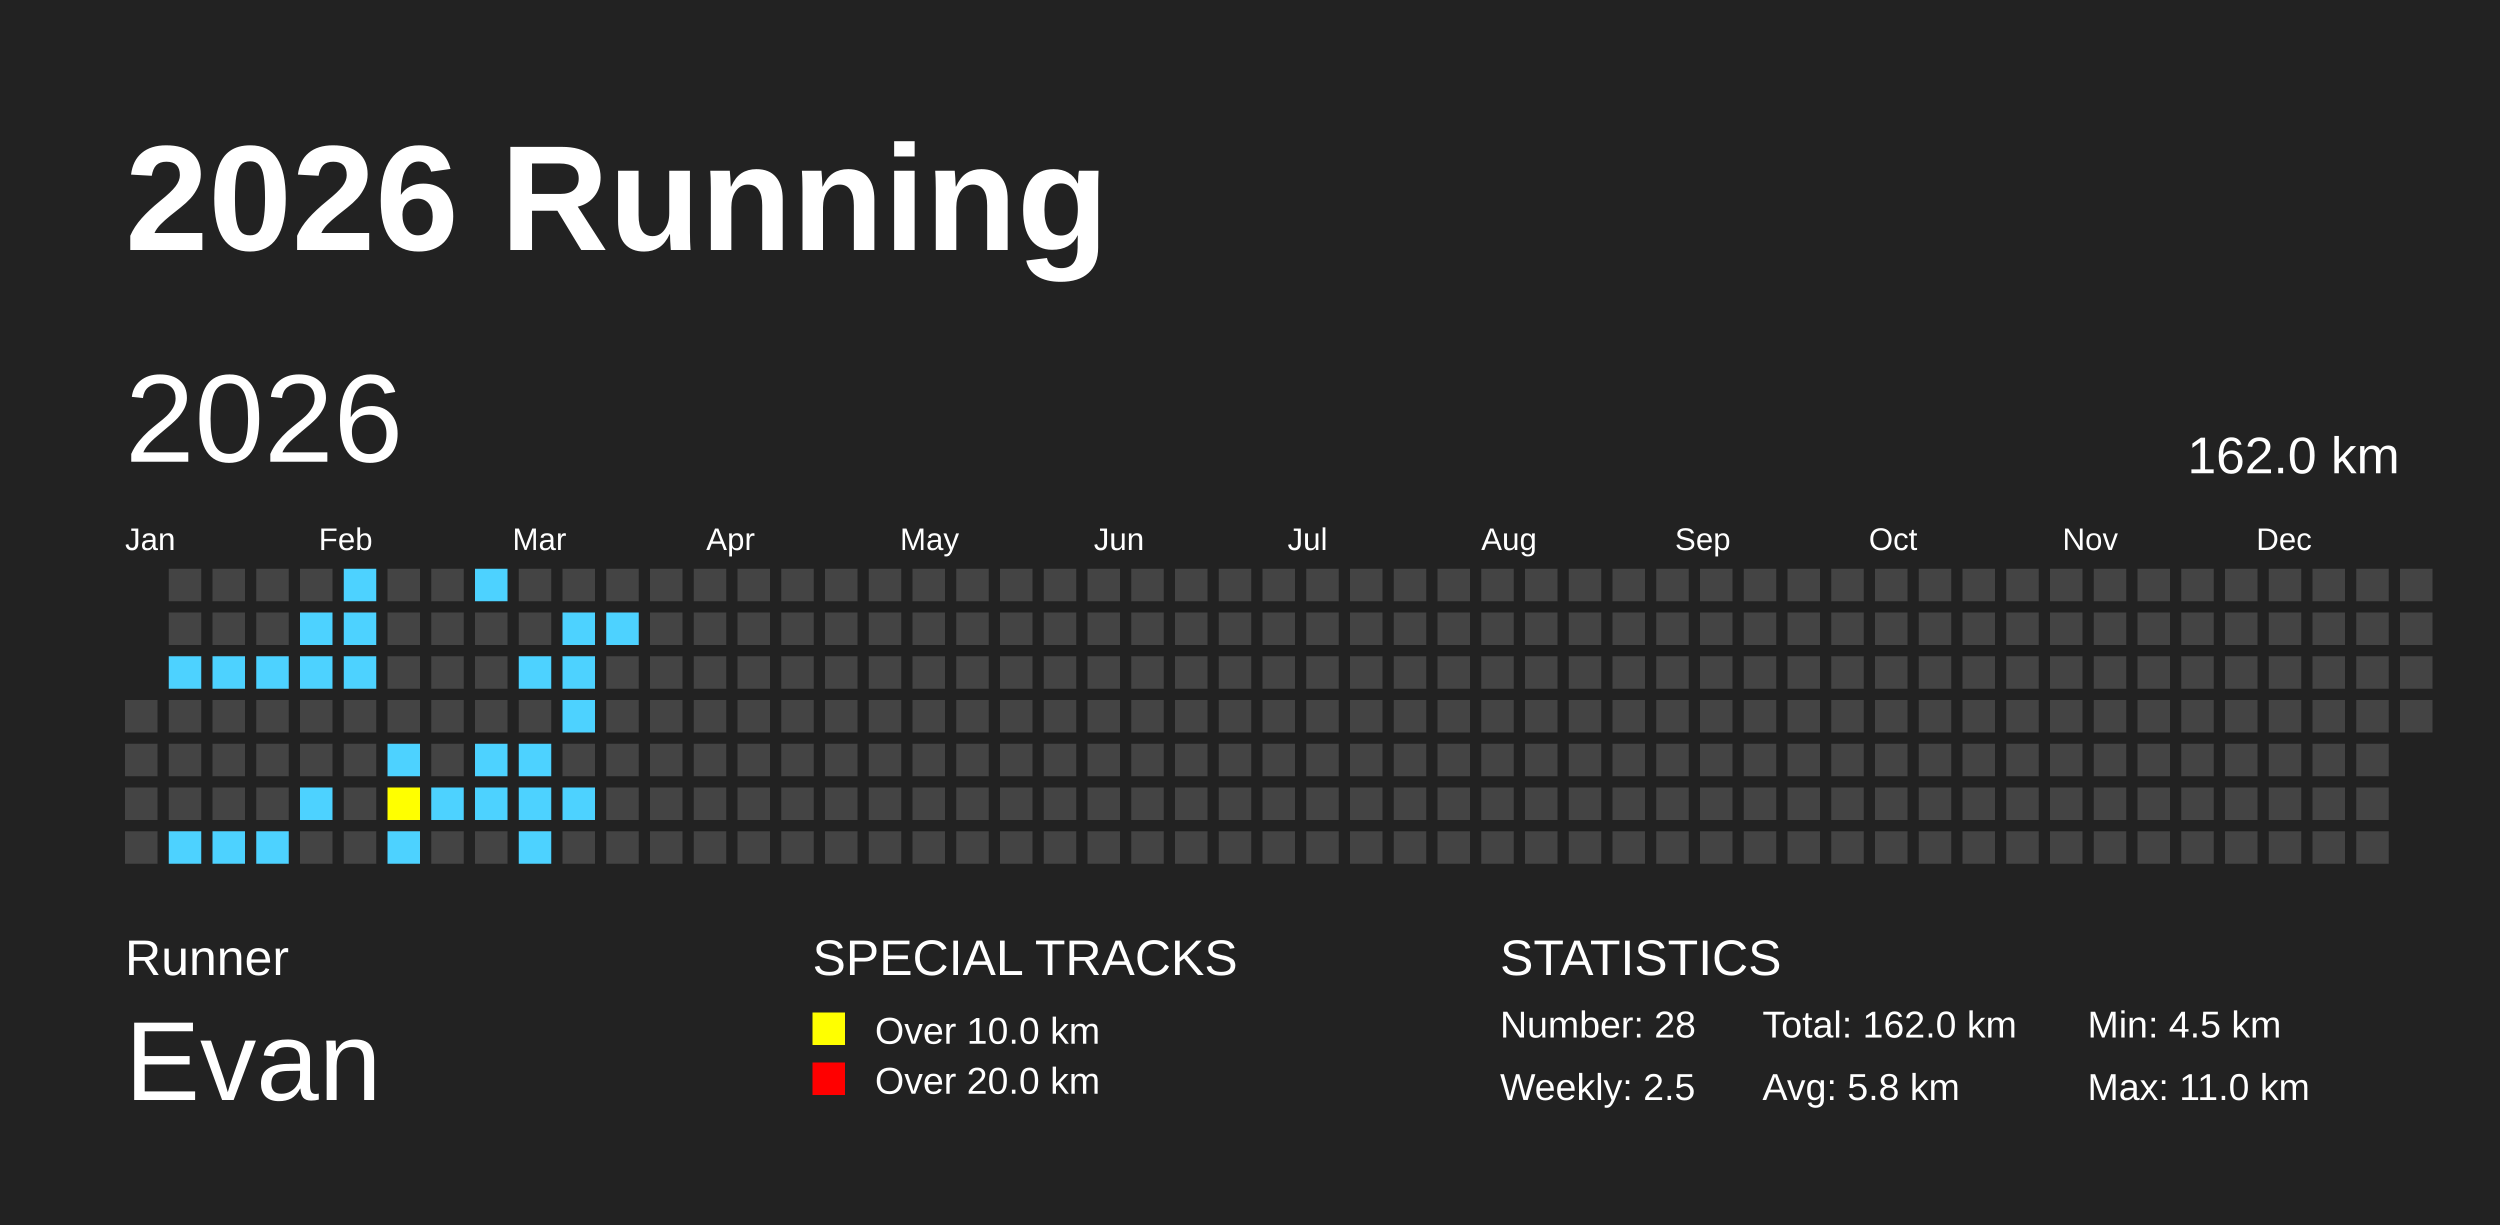
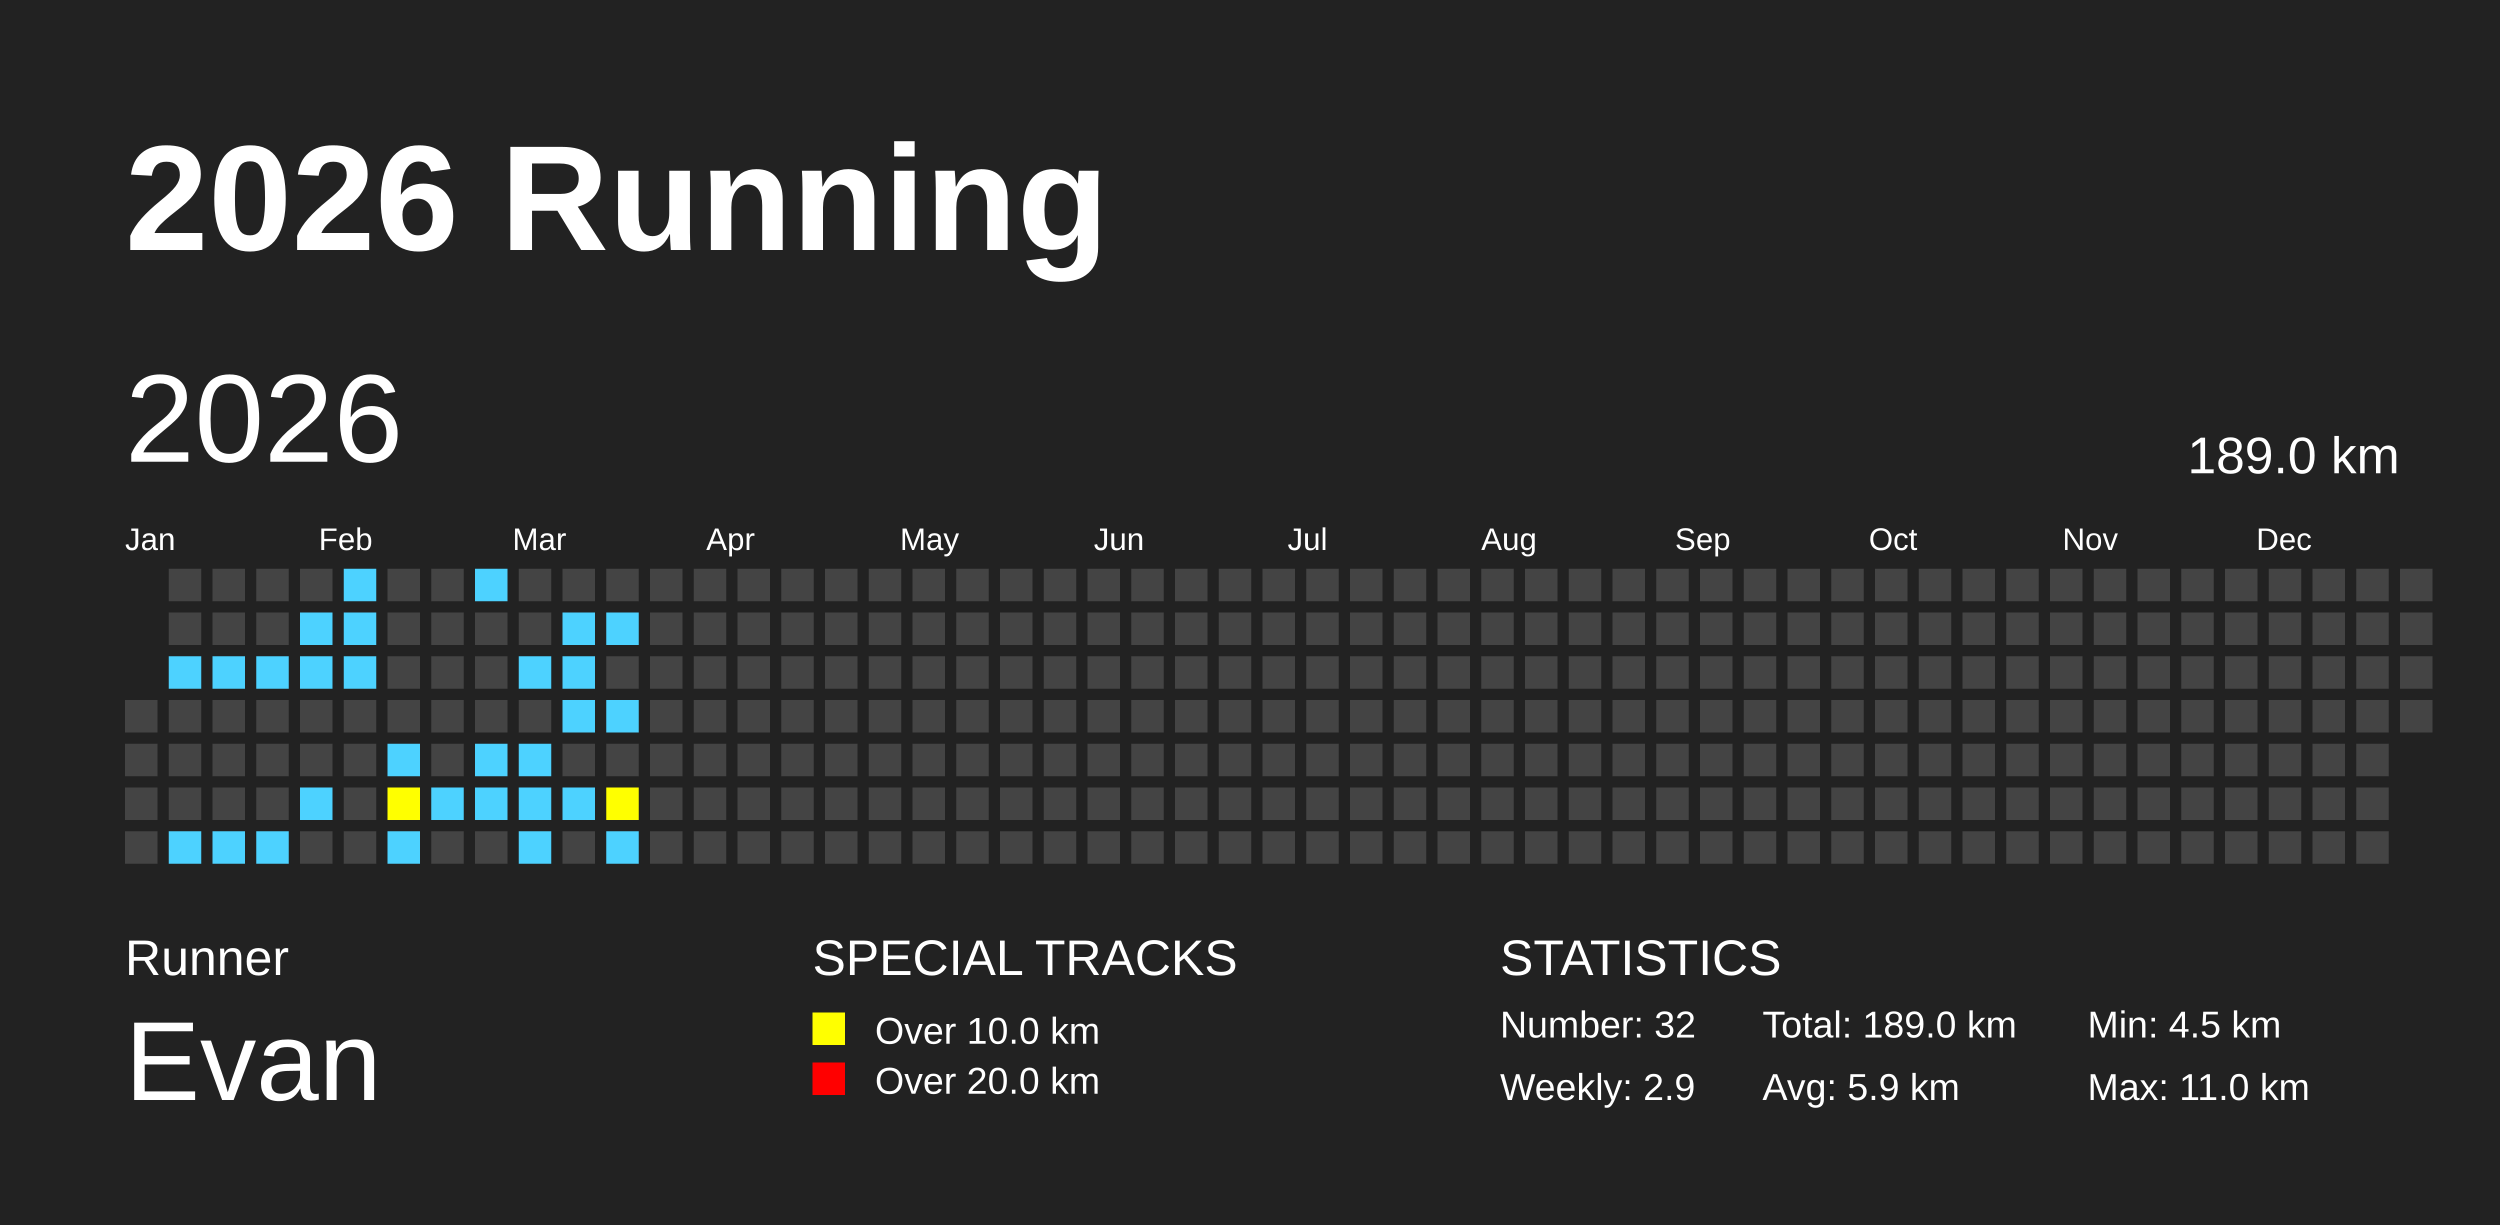
<svg xmlns="http://www.w3.org/2000/svg" baseProfile="full" height="98mm" version="1.1" viewBox="0,0,200,98" width="200mm">
  <defs />
  <rect fill="#222222" height="98" width="200" x="0" y="0" />
  <text fill="#FFFFFF" style="font-size:12px; font-family:Arial; font-weight:bold;" x="10" y="20">2026 Running</text>
  <text fill="#FFFFFF" style="font-size:4px; font-family:Arial" x="10" y="78">Runner</text>
  <text fill="#FFFFFF" style="font-size:9px; font-family:Arial" x="10" y="88">Evan</text>
  <text fill="#FFFFFF" style="font-size:4px; font-family:Arial" x="65" y="78">SPECIAL TRACKS</text>
  <rect fill="yellow" height="2.6" width="2.6" x="65" y="81" />
  <text fill="#FFFFFF" style="font-size:3px; font-family:Arial" x="70" y="83.5">Over 10.0 km</text>
  <rect fill="red" height="2.6" width="2.6" x="65" y="85" />
  <text fill="#FFFFFF" style="font-size:3px; font-family:Arial" x="70" y="87.5">Over 20.0 km</text>
  <text fill="#FFFFFF" style="font-size:4px; font-family:Arial" x="120" y="78">STATISTICS</text>
-   <text fill="#FFFFFF" style="font-size:3px; font-family:Arial" x="120" y="83">Number: 28</text>
-   <text fill="#FFFFFF" style="font-size:3px; font-family:Arial" x="120" y="88">Weekly: 2.5</text>
-   <text fill="#FFFFFF" style="font-size:3px; font-family:Arial" x="141" y="83">Total: 162.0 km</text>
-   <text fill="#FFFFFF" style="font-size:3px; font-family:Arial" x="141" y="88">Avg: 5.8 km</text>
+   <text fill="#FFFFFF" style="font-size:3px; font-family:Arial" x="120" y="83">Number: 32</text>
+   <text fill="#FFFFFF" style="font-size:3px; font-family:Arial" x="120" y="88">Weekly: 2.9</text>
+   <text fill="#FFFFFF" style="font-size:3px; font-family:Arial" x="141" y="83">Total: 189.0 km</text>
+   <text fill="#FFFFFF" style="font-size:3px; font-family:Arial" x="141" y="88">Avg: 5.9 km</text>
  <text fill="#FFFFFF" style="font-size:3px; font-family:Arial" x="167" y="83">Min: 4.5 km</text>
  <text fill="#FFFFFF" style="font-size:3px; font-family:Arial" x="167" y="88">Max: 11.0 km</text>
  <text dominant-baseline="hanging" fill="#FFFFFF" style="font-size:10.0px; font-family:Arial;" x="10" y="30">2026</text>
-   <text dominant-baseline="hanging" fill="#FFFFFF" style="font-size:4.125px; font-family:Arial;" x="175" y="35">162.0 km</text>
+   <text dominant-baseline="hanging" fill="#FFFFFF" style="font-size:4.125px; font-family:Arial;" x="175" y="35">189.0 km</text>
  <text fill="#FFFFFF" style="font-size:2.5px; font-family:Arial" x="10.0" y="44">Jan</text>
  <text fill="#FFFFFF" style="font-size:2.5px; font-family:Arial" x="25.5" y="44">Feb</text>
  <text fill="#FFFFFF" style="font-size:2.5px; font-family:Arial" x="41.0" y="44">Mar</text>
  <text fill="#FFFFFF" style="font-size:2.5px; font-family:Arial" x="56.5" y="44">Apr</text>
  <text fill="#FFFFFF" style="font-size:2.5px; font-family:Arial" x="72.0" y="44">May</text>
  <text fill="#FFFFFF" style="font-size:2.5px; font-family:Arial" x="87.5" y="44">Jun</text>
  <text fill="#FFFFFF" style="font-size:2.5px; font-family:Arial" x="103.0" y="44">Jul</text>
  <text fill="#FFFFFF" style="font-size:2.5px; font-family:Arial" x="118.5" y="44">Aug</text>
  <text fill="#FFFFFF" style="font-size:2.5px; font-family:Arial" x="134.0" y="44">Sep</text>
  <text fill="#FFFFFF" style="font-size:2.5px; font-family:Arial" x="149.5" y="44">Oct</text>
  <text fill="#FFFFFF" style="font-size:2.5px; font-family:Arial" x="165.0" y="44">Nov</text>
  <text fill="#FFFFFF" style="font-size:2.5px; font-family:Arial" x="180.5" y="44">Dec</text>
  <rect fill="#444444" height="2.6" width="2.6" x="10.0" y="56.0" />
  <rect fill="#444444" height="2.6" width="2.6" x="10.0" y="59.5" />
  <rect fill="#444444" height="2.6" width="2.6" x="10.0" y="63.0" />
  <rect fill="#444444" height="2.6" width="2.6" x="10.0" y="66.5" />
  <rect fill="#444444" height="2.6" width="2.6" x="13.5" y="45.5" />
  <rect fill="#444444" height="2.6" width="2.6" x="13.5" y="49.0" />
  <rect fill="#4DD2FF" height="2.6" width="2.6" x="13.5" y="52.5" />
  <rect fill="#444444" height="2.6" width="2.6" x="13.5" y="56.0" />
  <rect fill="#444444" height="2.6" width="2.6" x="13.5" y="59.5" />
  <rect fill="#444444" height="2.6" width="2.6" x="13.5" y="63.0" />
  <rect fill="#4DD2FF" height="2.6" width="2.6" x="13.5" y="66.5" />
  <rect fill="#444444" height="2.6" width="2.6" x="17.0" y="45.5" />
  <rect fill="#444444" height="2.6" width="2.6" x="17.0" y="49.0" />
  <rect fill="#4DD2FF" height="2.6" width="2.6" x="17.0" y="52.5" />
  <rect fill="#444444" height="2.6" width="2.6" x="17.0" y="56.0" />
  <rect fill="#444444" height="2.6" width="2.6" x="17.0" y="59.5" />
  <rect fill="#444444" height="2.6" width="2.6" x="17.0" y="63.0" />
  <rect fill="#4DD2FF" height="2.6" width="2.6" x="17.0" y="66.5" />
  <rect fill="#444444" height="2.6" width="2.6" x="20.5" y="45.5" />
  <rect fill="#444444" height="2.6" width="2.6" x="20.5" y="49.0" />
  <rect fill="#4DD2FF" height="2.6" width="2.6" x="20.5" y="52.5" />
  <rect fill="#444444" height="2.6" width="2.6" x="20.5" y="56.0" />
  <rect fill="#444444" height="2.6" width="2.6" x="20.5" y="59.5" />
  <rect fill="#444444" height="2.6" width="2.6" x="20.5" y="63.0" />
  <rect fill="#4DD2FF" height="2.6" width="2.6" x="20.5" y="66.5" />
  <rect fill="#444444" height="2.6" width="2.6" x="24.0" y="45.5" />
  <rect fill="#4DD2FF" height="2.6" width="2.6" x="24.0" y="49.0" />
  <rect fill="#4DD2FF" height="2.6" width="2.6" x="24.0" y="52.5" />
  <rect fill="#444444" height="2.6" width="2.6" x="24.0" y="56.0" />
  <rect fill="#444444" height="2.6" width="2.6" x="24.0" y="59.5" />
  <rect fill="#4DD2FF" height="2.6" width="2.6" x="24.0" y="63.0" />
  <rect fill="#444444" height="2.6" width="2.6" x="24.0" y="66.5" />
  <rect fill="#4DD2FF" height="2.6" width="2.6" x="27.5" y="45.5" />
  <rect fill="#4DD2FF" height="2.6" width="2.6" x="27.5" y="49.0" />
  <rect fill="#4DD2FF" height="2.6" width="2.6" x="27.5" y="52.5" />
  <rect fill="#444444" height="2.6" width="2.6" x="27.5" y="56.0" />
  <rect fill="#444444" height="2.6" width="2.6" x="27.5" y="59.5" />
  <rect fill="#444444" height="2.6" width="2.6" x="27.5" y="63.0" />
  <rect fill="#444444" height="2.6" width="2.6" x="27.5" y="66.5" />
  <rect fill="#444444" height="2.6" width="2.6" x="31.0" y="45.5" />
  <rect fill="#444444" height="2.6" width="2.6" x="31.0" y="49.0" />
  <rect fill="#444444" height="2.6" width="2.6" x="31.0" y="52.5" />
  <rect fill="#444444" height="2.6" width="2.6" x="31.0" y="56.0" />
  <rect fill="#4DD2FF" height="2.6" width="2.6" x="31.0" y="59.5" />
  <rect fill="yellow" height="2.6" width="2.6" x="31.0" y="63.0" />
  <rect fill="#4DD2FF" height="2.6" width="2.6" x="31.0" y="66.5" />
  <rect fill="#444444" height="2.6" width="2.6" x="34.5" y="45.5" />
  <rect fill="#444444" height="2.6" width="2.6" x="34.5" y="49.0" />
  <rect fill="#444444" height="2.6" width="2.6" x="34.5" y="52.5" />
  <rect fill="#444444" height="2.6" width="2.6" x="34.5" y="56.0" />
  <rect fill="#444444" height="2.6" width="2.6" x="34.5" y="59.5" />
  <rect fill="#4DD2FF" height="2.6" width="2.6" x="34.5" y="63.0" />
  <rect fill="#444444" height="2.6" width="2.6" x="34.5" y="66.5" />
  <rect fill="#4DD2FF" height="2.6" width="2.6" x="38.0" y="45.5" />
  <rect fill="#444444" height="2.6" width="2.6" x="38.0" y="49.0" />
  <rect fill="#444444" height="2.6" width="2.6" x="38.0" y="52.5" />
  <rect fill="#444444" height="2.6" width="2.6" x="38.0" y="56.0" />
  <rect fill="#4DD2FF" height="2.6" width="2.6" x="38.0" y="59.5" />
  <rect fill="#4DD2FF" height="2.6" width="2.6" x="38.0" y="63.0" />
  <rect fill="#444444" height="2.6" width="2.6" x="38.0" y="66.5" />
  <rect fill="#444444" height="2.6" width="2.6" x="41.5" y="45.5" />
  <rect fill="#444444" height="2.6" width="2.6" x="41.5" y="49.0" />
  <rect fill="#4DD2FF" height="2.6" width="2.6" x="41.5" y="52.5" />
  <rect fill="#444444" height="2.6" width="2.6" x="41.5" y="56.0" />
  <rect fill="#4DD2FF" height="2.6" width="2.6" x="41.5" y="59.5" />
  <rect fill="#4DD2FF" height="2.6" width="2.6" x="41.5" y="63.0" />
  <rect fill="#4DD2FF" height="2.6" width="2.6" x="41.5" y="66.5" />
  <rect fill="#444444" height="2.6" width="2.6" x="45.0" y="45.5" />
  <rect fill="#4DD2FF" height="2.6" width="2.6" x="45.0" y="49.0" />
  <rect fill="#4DD2FF" height="2.6" width="2.6" x="45.0" y="52.5" />
  <rect fill="#4DD2FF" height="2.6" width="2.6" x="45.0" y="56.0" />
  <rect fill="#444444" height="2.6" width="2.6" x="45.0" y="59.5" />
  <rect fill="#4DD2FF" height="2.6" width="2.6" x="45.0" y="63.0" />
  <rect fill="#444444" height="2.6" width="2.6" x="45.0" y="66.5" />
  <rect fill="#444444" height="2.6" width="2.6" x="48.5" y="45.5" />
  <rect fill="#4DD2FF" height="2.6" width="2.6" x="48.5" y="49.0" />
  <rect fill="#444444" height="2.6" width="2.6" x="48.5" y="52.5" />
-   <rect fill="#444444" height="2.6" width="2.6" x="48.5" y="56.0" />
+   <rect fill="#4DD2FF" height="2.6" width="2.6" x="48.5" y="56.0" />
  <rect fill="#444444" height="2.6" width="2.6" x="48.5" y="59.5" />
-   <rect fill="#444444" height="2.6" width="2.6" x="48.5" y="63.0" />
-   <rect fill="#444444" height="2.6" width="2.6" x="48.5" y="66.5" />
+   <rect fill="yellow" height="2.6" width="2.6" x="48.5" y="63.0" />
+   <rect fill="#4DD2FF" height="2.6" width="2.6" x="48.5" y="66.5" />
  <rect fill="#444444" height="2.6" width="2.6" x="52.0" y="45.5" />
  <rect fill="#444444" height="2.6" width="2.6" x="52.0" y="49.0" />
  <rect fill="#444444" height="2.6" width="2.6" x="52.0" y="52.5" />
  <rect fill="#444444" height="2.6" width="2.6" x="52.0" y="56.0" />
  <rect fill="#444444" height="2.6" width="2.6" x="52.0" y="59.5" />
  <rect fill="#444444" height="2.6" width="2.6" x="52.0" y="63.0" />
  <rect fill="#444444" height="2.6" width="2.6" x="52.0" y="66.5" />
  <rect fill="#444444" height="2.6" width="2.6" x="55.5" y="45.5" />
  <rect fill="#444444" height="2.6" width="2.6" x="55.5" y="49.0" />
  <rect fill="#444444" height="2.6" width="2.6" x="55.5" y="52.5" />
  <rect fill="#444444" height="2.6" width="2.6" x="55.5" y="56.0" />
  <rect fill="#444444" height="2.6" width="2.6" x="55.5" y="59.5" />
  <rect fill="#444444" height="2.6" width="2.6" x="55.5" y="63.0" />
  <rect fill="#444444" height="2.6" width="2.6" x="55.5" y="66.5" />
  <rect fill="#444444" height="2.6" width="2.6" x="59.0" y="45.5" />
  <rect fill="#444444" height="2.6" width="2.6" x="59.0" y="49.0" />
  <rect fill="#444444" height="2.6" width="2.6" x="59.0" y="52.5" />
  <rect fill="#444444" height="2.6" width="2.6" x="59.0" y="56.0" />
  <rect fill="#444444" height="2.6" width="2.6" x="59.0" y="59.5" />
  <rect fill="#444444" height="2.6" width="2.6" x="59.0" y="63.0" />
  <rect fill="#444444" height="2.6" width="2.6" x="59.0" y="66.5" />
  <rect fill="#444444" height="2.6" width="2.6" x="62.5" y="45.5" />
  <rect fill="#444444" height="2.6" width="2.6" x="62.5" y="49.0" />
  <rect fill="#444444" height="2.6" width="2.6" x="62.5" y="52.5" />
  <rect fill="#444444" height="2.6" width="2.6" x="62.5" y="56.0" />
  <rect fill="#444444" height="2.6" width="2.6" x="62.5" y="59.5" />
  <rect fill="#444444" height="2.6" width="2.6" x="62.5" y="63.0" />
  <rect fill="#444444" height="2.6" width="2.6" x="62.5" y="66.5" />
  <rect fill="#444444" height="2.6" width="2.6" x="66.0" y="45.5" />
  <rect fill="#444444" height="2.6" width="2.6" x="66.0" y="49.0" />
  <rect fill="#444444" height="2.6" width="2.6" x="66.0" y="52.5" />
  <rect fill="#444444" height="2.6" width="2.6" x="66.0" y="56.0" />
  <rect fill="#444444" height="2.6" width="2.6" x="66.0" y="59.5" />
  <rect fill="#444444" height="2.6" width="2.6" x="66.0" y="63.0" />
  <rect fill="#444444" height="2.6" width="2.6" x="66.0" y="66.5" />
  <rect fill="#444444" height="2.6" width="2.6" x="69.5" y="45.5" />
  <rect fill="#444444" height="2.6" width="2.6" x="69.5" y="49.0" />
  <rect fill="#444444" height="2.6" width="2.6" x="69.5" y="52.5" />
  <rect fill="#444444" height="2.6" width="2.6" x="69.5" y="56.0" />
  <rect fill="#444444" height="2.6" width="2.6" x="69.5" y="59.5" />
  <rect fill="#444444" height="2.6" width="2.6" x="69.5" y="63.0" />
  <rect fill="#444444" height="2.6" width="2.6" x="69.5" y="66.5" />
  <rect fill="#444444" height="2.6" width="2.6" x="73.0" y="45.5" />
  <rect fill="#444444" height="2.6" width="2.6" x="73.0" y="49.0" />
  <rect fill="#444444" height="2.6" width="2.6" x="73.0" y="52.5" />
  <rect fill="#444444" height="2.6" width="2.6" x="73.0" y="56.0" />
  <rect fill="#444444" height="2.6" width="2.6" x="73.0" y="59.5" />
  <rect fill="#444444" height="2.6" width="2.6" x="73.0" y="63.0" />
  <rect fill="#444444" height="2.6" width="2.6" x="73.0" y="66.5" />
  <rect fill="#444444" height="2.6" width="2.6" x="76.5" y="45.5" />
  <rect fill="#444444" height="2.6" width="2.6" x="76.5" y="49.0" />
  <rect fill="#444444" height="2.6" width="2.6" x="76.5" y="52.5" />
  <rect fill="#444444" height="2.6" width="2.6" x="76.5" y="56.0" />
  <rect fill="#444444" height="2.6" width="2.6" x="76.5" y="59.5" />
  <rect fill="#444444" height="2.6" width="2.6" x="76.5" y="63.0" />
  <rect fill="#444444" height="2.6" width="2.6" x="76.5" y="66.5" />
  <rect fill="#444444" height="2.6" width="2.6" x="80.0" y="45.5" />
  <rect fill="#444444" height="2.6" width="2.6" x="80.0" y="49.0" />
  <rect fill="#444444" height="2.6" width="2.6" x="80.0" y="52.5" />
  <rect fill="#444444" height="2.6" width="2.6" x="80.0" y="56.0" />
  <rect fill="#444444" height="2.6" width="2.6" x="80.0" y="59.5" />
  <rect fill="#444444" height="2.6" width="2.6" x="80.0" y="63.0" />
  <rect fill="#444444" height="2.6" width="2.6" x="80.0" y="66.5" />
  <rect fill="#444444" height="2.6" width="2.6" x="83.5" y="45.5" />
  <rect fill="#444444" height="2.6" width="2.6" x="83.5" y="49.0" />
  <rect fill="#444444" height="2.6" width="2.6" x="83.5" y="52.5" />
  <rect fill="#444444" height="2.6" width="2.6" x="83.5" y="56.0" />
  <rect fill="#444444" height="2.6" width="2.6" x="83.5" y="59.5" />
  <rect fill="#444444" height="2.6" width="2.6" x="83.5" y="63.0" />
  <rect fill="#444444" height="2.6" width="2.6" x="83.5" y="66.5" />
  <rect fill="#444444" height="2.6" width="2.6" x="87.0" y="45.5" />
  <rect fill="#444444" height="2.6" width="2.6" x="87.0" y="49.0" />
  <rect fill="#444444" height="2.6" width="2.6" x="87.0" y="52.5" />
  <rect fill="#444444" height="2.6" width="2.6" x="87.0" y="56.0" />
  <rect fill="#444444" height="2.6" width="2.6" x="87.0" y="59.5" />
  <rect fill="#444444" height="2.6" width="2.6" x="87.0" y="63.0" />
  <rect fill="#444444" height="2.6" width="2.6" x="87.0" y="66.5" />
  <rect fill="#444444" height="2.6" width="2.6" x="90.5" y="45.5" />
  <rect fill="#444444" height="2.6" width="2.6" x="90.5" y="49.0" />
  <rect fill="#444444" height="2.6" width="2.6" x="90.5" y="52.5" />
  <rect fill="#444444" height="2.6" width="2.6" x="90.5" y="56.0" />
  <rect fill="#444444" height="2.6" width="2.6" x="90.5" y="59.5" />
  <rect fill="#444444" height="2.6" width="2.6" x="90.5" y="63.0" />
  <rect fill="#444444" height="2.6" width="2.6" x="90.5" y="66.5" />
  <rect fill="#444444" height="2.6" width="2.6" x="94.0" y="45.5" />
  <rect fill="#444444" height="2.6" width="2.6" x="94.0" y="49.0" />
  <rect fill="#444444" height="2.6" width="2.6" x="94.0" y="52.5" />
  <rect fill="#444444" height="2.6" width="2.6" x="94.0" y="56.0" />
  <rect fill="#444444" height="2.6" width="2.6" x="94.0" y="59.5" />
  <rect fill="#444444" height="2.6" width="2.6" x="94.0" y="63.0" />
  <rect fill="#444444" height="2.6" width="2.6" x="94.0" y="66.5" />
  <rect fill="#444444" height="2.6" width="2.6" x="97.5" y="45.5" />
  <rect fill="#444444" height="2.6" width="2.6" x="97.5" y="49.0" />
  <rect fill="#444444" height="2.6" width="2.6" x="97.5" y="52.5" />
  <rect fill="#444444" height="2.6" width="2.6" x="97.5" y="56.0" />
  <rect fill="#444444" height="2.6" width="2.6" x="97.5" y="59.5" />
  <rect fill="#444444" height="2.6" width="2.6" x="97.5" y="63.0" />
  <rect fill="#444444" height="2.6" width="2.6" x="97.5" y="66.5" />
  <rect fill="#444444" height="2.6" width="2.6" x="101.0" y="45.5" />
  <rect fill="#444444" height="2.6" width="2.6" x="101.0" y="49.0" />
  <rect fill="#444444" height="2.6" width="2.6" x="101.0" y="52.5" />
  <rect fill="#444444" height="2.6" width="2.6" x="101.0" y="56.0" />
  <rect fill="#444444" height="2.6" width="2.6" x="101.0" y="59.5" />
  <rect fill="#444444" height="2.6" width="2.6" x="101.0" y="63.0" />
  <rect fill="#444444" height="2.6" width="2.6" x="101.0" y="66.5" />
  <rect fill="#444444" height="2.6" width="2.6" x="104.5" y="45.5" />
  <rect fill="#444444" height="2.6" width="2.6" x="104.5" y="49.0" />
  <rect fill="#444444" height="2.6" width="2.6" x="104.5" y="52.5" />
  <rect fill="#444444" height="2.6" width="2.6" x="104.5" y="56.0" />
  <rect fill="#444444" height="2.6" width="2.6" x="104.5" y="59.5" />
  <rect fill="#444444" height="2.6" width="2.6" x="104.5" y="63.0" />
  <rect fill="#444444" height="2.6" width="2.6" x="104.5" y="66.5" />
  <rect fill="#444444" height="2.6" width="2.6" x="108.0" y="45.5" />
  <rect fill="#444444" height="2.6" width="2.6" x="108.0" y="49.0" />
  <rect fill="#444444" height="2.6" width="2.6" x="108.0" y="52.5" />
  <rect fill="#444444" height="2.6" width="2.6" x="108.0" y="56.0" />
  <rect fill="#444444" height="2.6" width="2.6" x="108.0" y="59.5" />
  <rect fill="#444444" height="2.6" width="2.6" x="108.0" y="63.0" />
  <rect fill="#444444" height="2.6" width="2.6" x="108.0" y="66.5" />
  <rect fill="#444444" height="2.6" width="2.6" x="111.5" y="45.5" />
  <rect fill="#444444" height="2.6" width="2.6" x="111.5" y="49.0" />
  <rect fill="#444444" height="2.6" width="2.6" x="111.5" y="52.5" />
  <rect fill="#444444" height="2.6" width="2.6" x="111.5" y="56.0" />
  <rect fill="#444444" height="2.6" width="2.6" x="111.5" y="59.5" />
  <rect fill="#444444" height="2.6" width="2.6" x="111.5" y="63.0" />
  <rect fill="#444444" height="2.6" width="2.6" x="111.5" y="66.5" />
  <rect fill="#444444" height="2.6" width="2.6" x="115.0" y="45.5" />
  <rect fill="#444444" height="2.6" width="2.6" x="115.0" y="49.0" />
  <rect fill="#444444" height="2.6" width="2.6" x="115.0" y="52.5" />
  <rect fill="#444444" height="2.6" width="2.6" x="115.0" y="56.0" />
  <rect fill="#444444" height="2.6" width="2.6" x="115.0" y="59.5" />
  <rect fill="#444444" height="2.6" width="2.6" x="115.0" y="63.0" />
  <rect fill="#444444" height="2.6" width="2.6" x="115.0" y="66.5" />
  <rect fill="#444444" height="2.6" width="2.6" x="118.5" y="45.5" />
  <rect fill="#444444" height="2.6" width="2.6" x="118.5" y="49.0" />
  <rect fill="#444444" height="2.6" width="2.6" x="118.5" y="52.5" />
  <rect fill="#444444" height="2.6" width="2.6" x="118.5" y="56.0" />
  <rect fill="#444444" height="2.6" width="2.6" x="118.5" y="59.5" />
  <rect fill="#444444" height="2.6" width="2.6" x="118.5" y="63.0" />
  <rect fill="#444444" height="2.6" width="2.6" x="118.5" y="66.5" />
  <rect fill="#444444" height="2.6" width="2.6" x="122.0" y="45.5" />
  <rect fill="#444444" height="2.6" width="2.6" x="122.0" y="49.0" />
  <rect fill="#444444" height="2.6" width="2.6" x="122.0" y="52.5" />
  <rect fill="#444444" height="2.6" width="2.6" x="122.0" y="56.0" />
  <rect fill="#444444" height="2.6" width="2.6" x="122.0" y="59.5" />
  <rect fill="#444444" height="2.6" width="2.6" x="122.0" y="63.0" />
  <rect fill="#444444" height="2.6" width="2.6" x="122.0" y="66.5" />
  <rect fill="#444444" height="2.6" width="2.6" x="125.5" y="45.5" />
  <rect fill="#444444" height="2.6" width="2.6" x="125.5" y="49.0" />
  <rect fill="#444444" height="2.6" width="2.6" x="125.5" y="52.5" />
  <rect fill="#444444" height="2.6" width="2.6" x="125.5" y="56.0" />
  <rect fill="#444444" height="2.6" width="2.6" x="125.5" y="59.5" />
  <rect fill="#444444" height="2.6" width="2.6" x="125.5" y="63.0" />
  <rect fill="#444444" height="2.6" width="2.6" x="125.5" y="66.5" />
  <rect fill="#444444" height="2.6" width="2.6" x="129.0" y="45.5" />
  <rect fill="#444444" height="2.6" width="2.6" x="129.0" y="49.0" />
  <rect fill="#444444" height="2.6" width="2.6" x="129.0" y="52.5" />
  <rect fill="#444444" height="2.6" width="2.6" x="129.0" y="56.0" />
  <rect fill="#444444" height="2.6" width="2.6" x="129.0" y="59.5" />
  <rect fill="#444444" height="2.6" width="2.6" x="129.0" y="63.0" />
  <rect fill="#444444" height="2.6" width="2.6" x="129.0" y="66.5" />
  <rect fill="#444444" height="2.6" width="2.6" x="132.5" y="45.5" />
  <rect fill="#444444" height="2.6" width="2.6" x="132.5" y="49.0" />
  <rect fill="#444444" height="2.6" width="2.6" x="132.5" y="52.5" />
  <rect fill="#444444" height="2.6" width="2.6" x="132.5" y="56.0" />
  <rect fill="#444444" height="2.6" width="2.6" x="132.5" y="59.5" />
  <rect fill="#444444" height="2.6" width="2.6" x="132.5" y="63.0" />
  <rect fill="#444444" height="2.6" width="2.6" x="132.5" y="66.5" />
  <rect fill="#444444" height="2.6" width="2.6" x="136.0" y="45.5" />
  <rect fill="#444444" height="2.6" width="2.6" x="136.0" y="49.0" />
  <rect fill="#444444" height="2.6" width="2.6" x="136.0" y="52.5" />
  <rect fill="#444444" height="2.6" width="2.6" x="136.0" y="56.0" />
  <rect fill="#444444" height="2.6" width="2.6" x="136.0" y="59.5" />
  <rect fill="#444444" height="2.6" width="2.6" x="136.0" y="63.0" />
  <rect fill="#444444" height="2.6" width="2.6" x="136.0" y="66.5" />
  <rect fill="#444444" height="2.6" width="2.6" x="139.5" y="45.5" />
  <rect fill="#444444" height="2.6" width="2.6" x="139.5" y="49.0" />
  <rect fill="#444444" height="2.6" width="2.6" x="139.5" y="52.5" />
  <rect fill="#444444" height="2.6" width="2.6" x="139.5" y="56.0" />
  <rect fill="#444444" height="2.6" width="2.6" x="139.5" y="59.5" />
  <rect fill="#444444" height="2.6" width="2.6" x="139.5" y="63.0" />
  <rect fill="#444444" height="2.6" width="2.6" x="139.5" y="66.5" />
  <rect fill="#444444" height="2.6" width="2.6" x="143.0" y="45.5" />
  <rect fill="#444444" height="2.6" width="2.6" x="143.0" y="49.0" />
  <rect fill="#444444" height="2.6" width="2.6" x="143.0" y="52.5" />
  <rect fill="#444444" height="2.6" width="2.6" x="143.0" y="56.0" />
  <rect fill="#444444" height="2.6" width="2.6" x="143.0" y="59.5" />
  <rect fill="#444444" height="2.6" width="2.6" x="143.0" y="63.0" />
  <rect fill="#444444" height="2.6" width="2.6" x="143.0" y="66.5" />
  <rect fill="#444444" height="2.6" width="2.6" x="146.5" y="45.5" />
  <rect fill="#444444" height="2.6" width="2.6" x="146.5" y="49.0" />
  <rect fill="#444444" height="2.6" width="2.6" x="146.5" y="52.5" />
  <rect fill="#444444" height="2.6" width="2.6" x="146.5" y="56.0" />
  <rect fill="#444444" height="2.6" width="2.6" x="146.5" y="59.5" />
  <rect fill="#444444" height="2.6" width="2.6" x="146.5" y="63.0" />
  <rect fill="#444444" height="2.6" width="2.6" x="146.5" y="66.5" />
  <rect fill="#444444" height="2.6" width="2.6" x="150.0" y="45.5" />
  <rect fill="#444444" height="2.6" width="2.6" x="150.0" y="49.0" />
  <rect fill="#444444" height="2.6" width="2.6" x="150.0" y="52.5" />
  <rect fill="#444444" height="2.6" width="2.6" x="150.0" y="56.0" />
  <rect fill="#444444" height="2.6" width="2.6" x="150.0" y="59.5" />
  <rect fill="#444444" height="2.6" width="2.6" x="150.0" y="63.0" />
  <rect fill="#444444" height="2.6" width="2.6" x="150.0" y="66.5" />
  <rect fill="#444444" height="2.6" width="2.6" x="153.5" y="45.5" />
  <rect fill="#444444" height="2.6" width="2.6" x="153.5" y="49.0" />
  <rect fill="#444444" height="2.6" width="2.6" x="153.5" y="52.5" />
  <rect fill="#444444" height="2.6" width="2.6" x="153.5" y="56.0" />
  <rect fill="#444444" height="2.6" width="2.6" x="153.5" y="59.5" />
  <rect fill="#444444" height="2.6" width="2.6" x="153.5" y="63.0" />
  <rect fill="#444444" height="2.6" width="2.6" x="153.5" y="66.5" />
  <rect fill="#444444" height="2.6" width="2.6" x="157.0" y="45.5" />
  <rect fill="#444444" height="2.6" width="2.6" x="157.0" y="49.0" />
  <rect fill="#444444" height="2.6" width="2.6" x="157.0" y="52.5" />
  <rect fill="#444444" height="2.6" width="2.6" x="157.0" y="56.0" />
  <rect fill="#444444" height="2.6" width="2.6" x="157.0" y="59.5" />
  <rect fill="#444444" height="2.6" width="2.6" x="157.0" y="63.0" />
  <rect fill="#444444" height="2.6" width="2.6" x="157.0" y="66.5" />
  <rect fill="#444444" height="2.6" width="2.6" x="160.5" y="45.5" />
  <rect fill="#444444" height="2.6" width="2.6" x="160.5" y="49.0" />
  <rect fill="#444444" height="2.6" width="2.6" x="160.5" y="52.5" />
  <rect fill="#444444" height="2.6" width="2.6" x="160.5" y="56.0" />
  <rect fill="#444444" height="2.6" width="2.6" x="160.5" y="59.5" />
  <rect fill="#444444" height="2.6" width="2.6" x="160.5" y="63.0" />
  <rect fill="#444444" height="2.6" width="2.6" x="160.5" y="66.5" />
  <rect fill="#444444" height="2.6" width="2.6" x="164.0" y="45.5" />
  <rect fill="#444444" height="2.6" width="2.6" x="164.0" y="49.0" />
  <rect fill="#444444" height="2.6" width="2.6" x="164.0" y="52.5" />
  <rect fill="#444444" height="2.6" width="2.6" x="164.0" y="56.0" />
  <rect fill="#444444" height="2.6" width="2.6" x="164.0" y="59.5" />
  <rect fill="#444444" height="2.6" width="2.6" x="164.0" y="63.0" />
  <rect fill="#444444" height="2.6" width="2.6" x="164.0" y="66.5" />
  <rect fill="#444444" height="2.6" width="2.6" x="167.5" y="45.5" />
  <rect fill="#444444" height="2.6" width="2.6" x="167.5" y="49.0" />
  <rect fill="#444444" height="2.6" width="2.6" x="167.5" y="52.5" />
  <rect fill="#444444" height="2.6" width="2.6" x="167.5" y="56.0" />
  <rect fill="#444444" height="2.6" width="2.6" x="167.5" y="59.5" />
  <rect fill="#444444" height="2.6" width="2.6" x="167.5" y="63.0" />
  <rect fill="#444444" height="2.6" width="2.6" x="167.5" y="66.5" />
  <rect fill="#444444" height="2.6" width="2.6" x="171.0" y="45.5" />
  <rect fill="#444444" height="2.6" width="2.6" x="171.0" y="49.0" />
  <rect fill="#444444" height="2.6" width="2.6" x="171.0" y="52.5" />
  <rect fill="#444444" height="2.6" width="2.6" x="171.0" y="56.0" />
  <rect fill="#444444" height="2.6" width="2.6" x="171.0" y="59.5" />
  <rect fill="#444444" height="2.6" width="2.6" x="171.0" y="63.0" />
  <rect fill="#444444" height="2.6" width="2.6" x="171.0" y="66.5" />
  <rect fill="#444444" height="2.6" width="2.6" x="174.5" y="45.5" />
  <rect fill="#444444" height="2.6" width="2.6" x="174.5" y="49.0" />
  <rect fill="#444444" height="2.6" width="2.6" x="174.5" y="52.5" />
  <rect fill="#444444" height="2.6" width="2.6" x="174.5" y="56.0" />
  <rect fill="#444444" height="2.6" width="2.6" x="174.5" y="59.5" />
  <rect fill="#444444" height="2.6" width="2.6" x="174.5" y="63.0" />
  <rect fill="#444444" height="2.6" width="2.6" x="174.5" y="66.5" />
  <rect fill="#444444" height="2.6" width="2.6" x="178.0" y="45.5" />
  <rect fill="#444444" height="2.6" width="2.6" x="178.0" y="49.0" />
  <rect fill="#444444" height="2.6" width="2.6" x="178.0" y="52.5" />
  <rect fill="#444444" height="2.6" width="2.6" x="178.0" y="56.0" />
  <rect fill="#444444" height="2.6" width="2.6" x="178.0" y="59.5" />
  <rect fill="#444444" height="2.6" width="2.6" x="178.0" y="63.0" />
  <rect fill="#444444" height="2.6" width="2.6" x="178.0" y="66.5" />
  <rect fill="#444444" height="2.6" width="2.6" x="181.5" y="45.5" />
  <rect fill="#444444" height="2.6" width="2.6" x="181.5" y="49.0" />
  <rect fill="#444444" height="2.6" width="2.6" x="181.5" y="52.5" />
  <rect fill="#444444" height="2.6" width="2.6" x="181.5" y="56.0" />
  <rect fill="#444444" height="2.6" width="2.6" x="181.5" y="59.5" />
  <rect fill="#444444" height="2.6" width="2.6" x="181.5" y="63.0" />
  <rect fill="#444444" height="2.6" width="2.6" x="181.5" y="66.5" />
  <rect fill="#444444" height="2.6" width="2.6" x="185.0" y="45.5" />
  <rect fill="#444444" height="2.6" width="2.6" x="185.0" y="49.0" />
  <rect fill="#444444" height="2.6" width="2.6" x="185.0" y="52.5" />
  <rect fill="#444444" height="2.6" width="2.6" x="185.0" y="56.0" />
  <rect fill="#444444" height="2.6" width="2.6" x="185.0" y="59.5" />
  <rect fill="#444444" height="2.6" width="2.6" x="185.0" y="63.0" />
  <rect fill="#444444" height="2.6" width="2.6" x="185.0" y="66.5" />
  <rect fill="#444444" height="2.6" width="2.6" x="188.5" y="45.5" />
  <rect fill="#444444" height="2.6" width="2.6" x="188.5" y="49.0" />
  <rect fill="#444444" height="2.6" width="2.6" x="188.5" y="52.5" />
  <rect fill="#444444" height="2.6" width="2.6" x="188.5" y="56.0" />
  <rect fill="#444444" height="2.6" width="2.6" x="188.5" y="59.5" />
  <rect fill="#444444" height="2.6" width="2.6" x="188.5" y="63.0" />
  <rect fill="#444444" height="2.6" width="2.6" x="188.5" y="66.5" />
  <rect fill="#444444" height="2.6" width="2.6" x="192.0" y="45.5" />
  <rect fill="#444444" height="2.6" width="2.6" x="192.0" y="49.0" />
  <rect fill="#444444" height="2.6" width="2.6" x="192.0" y="52.5" />
  <rect fill="#444444" height="2.6" width="2.6" x="192.0" y="56.0" />
</svg>
